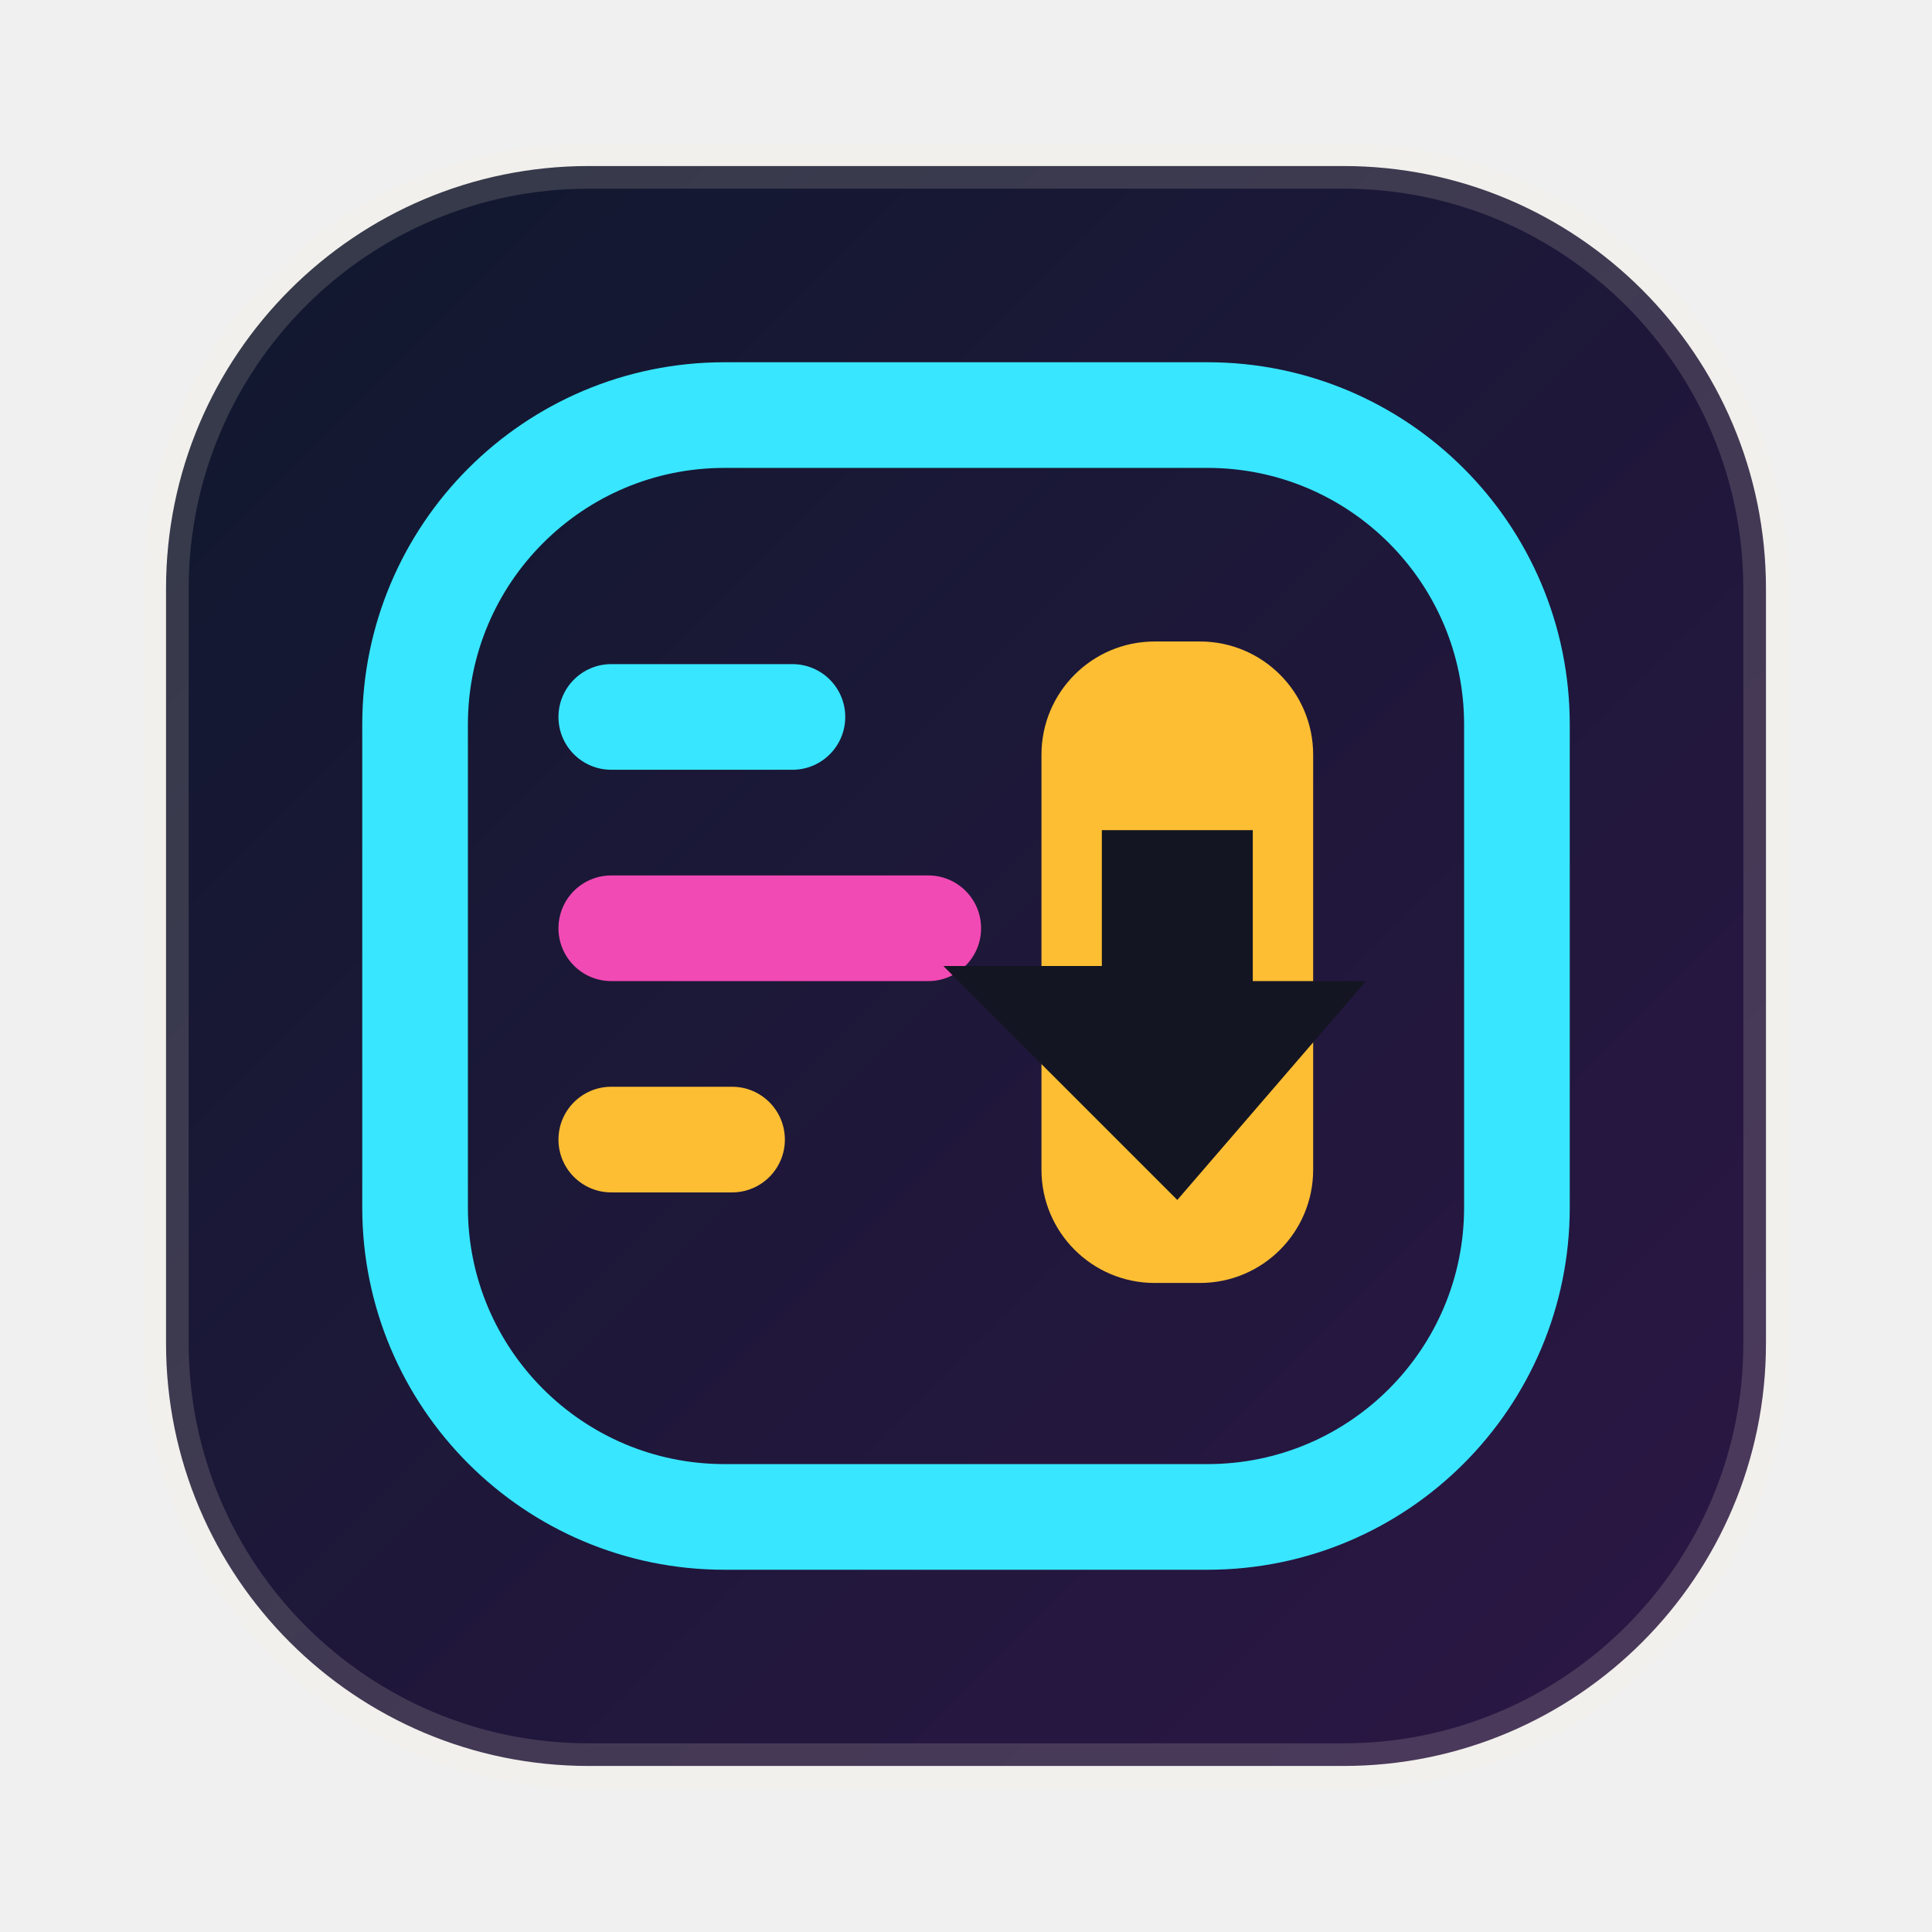
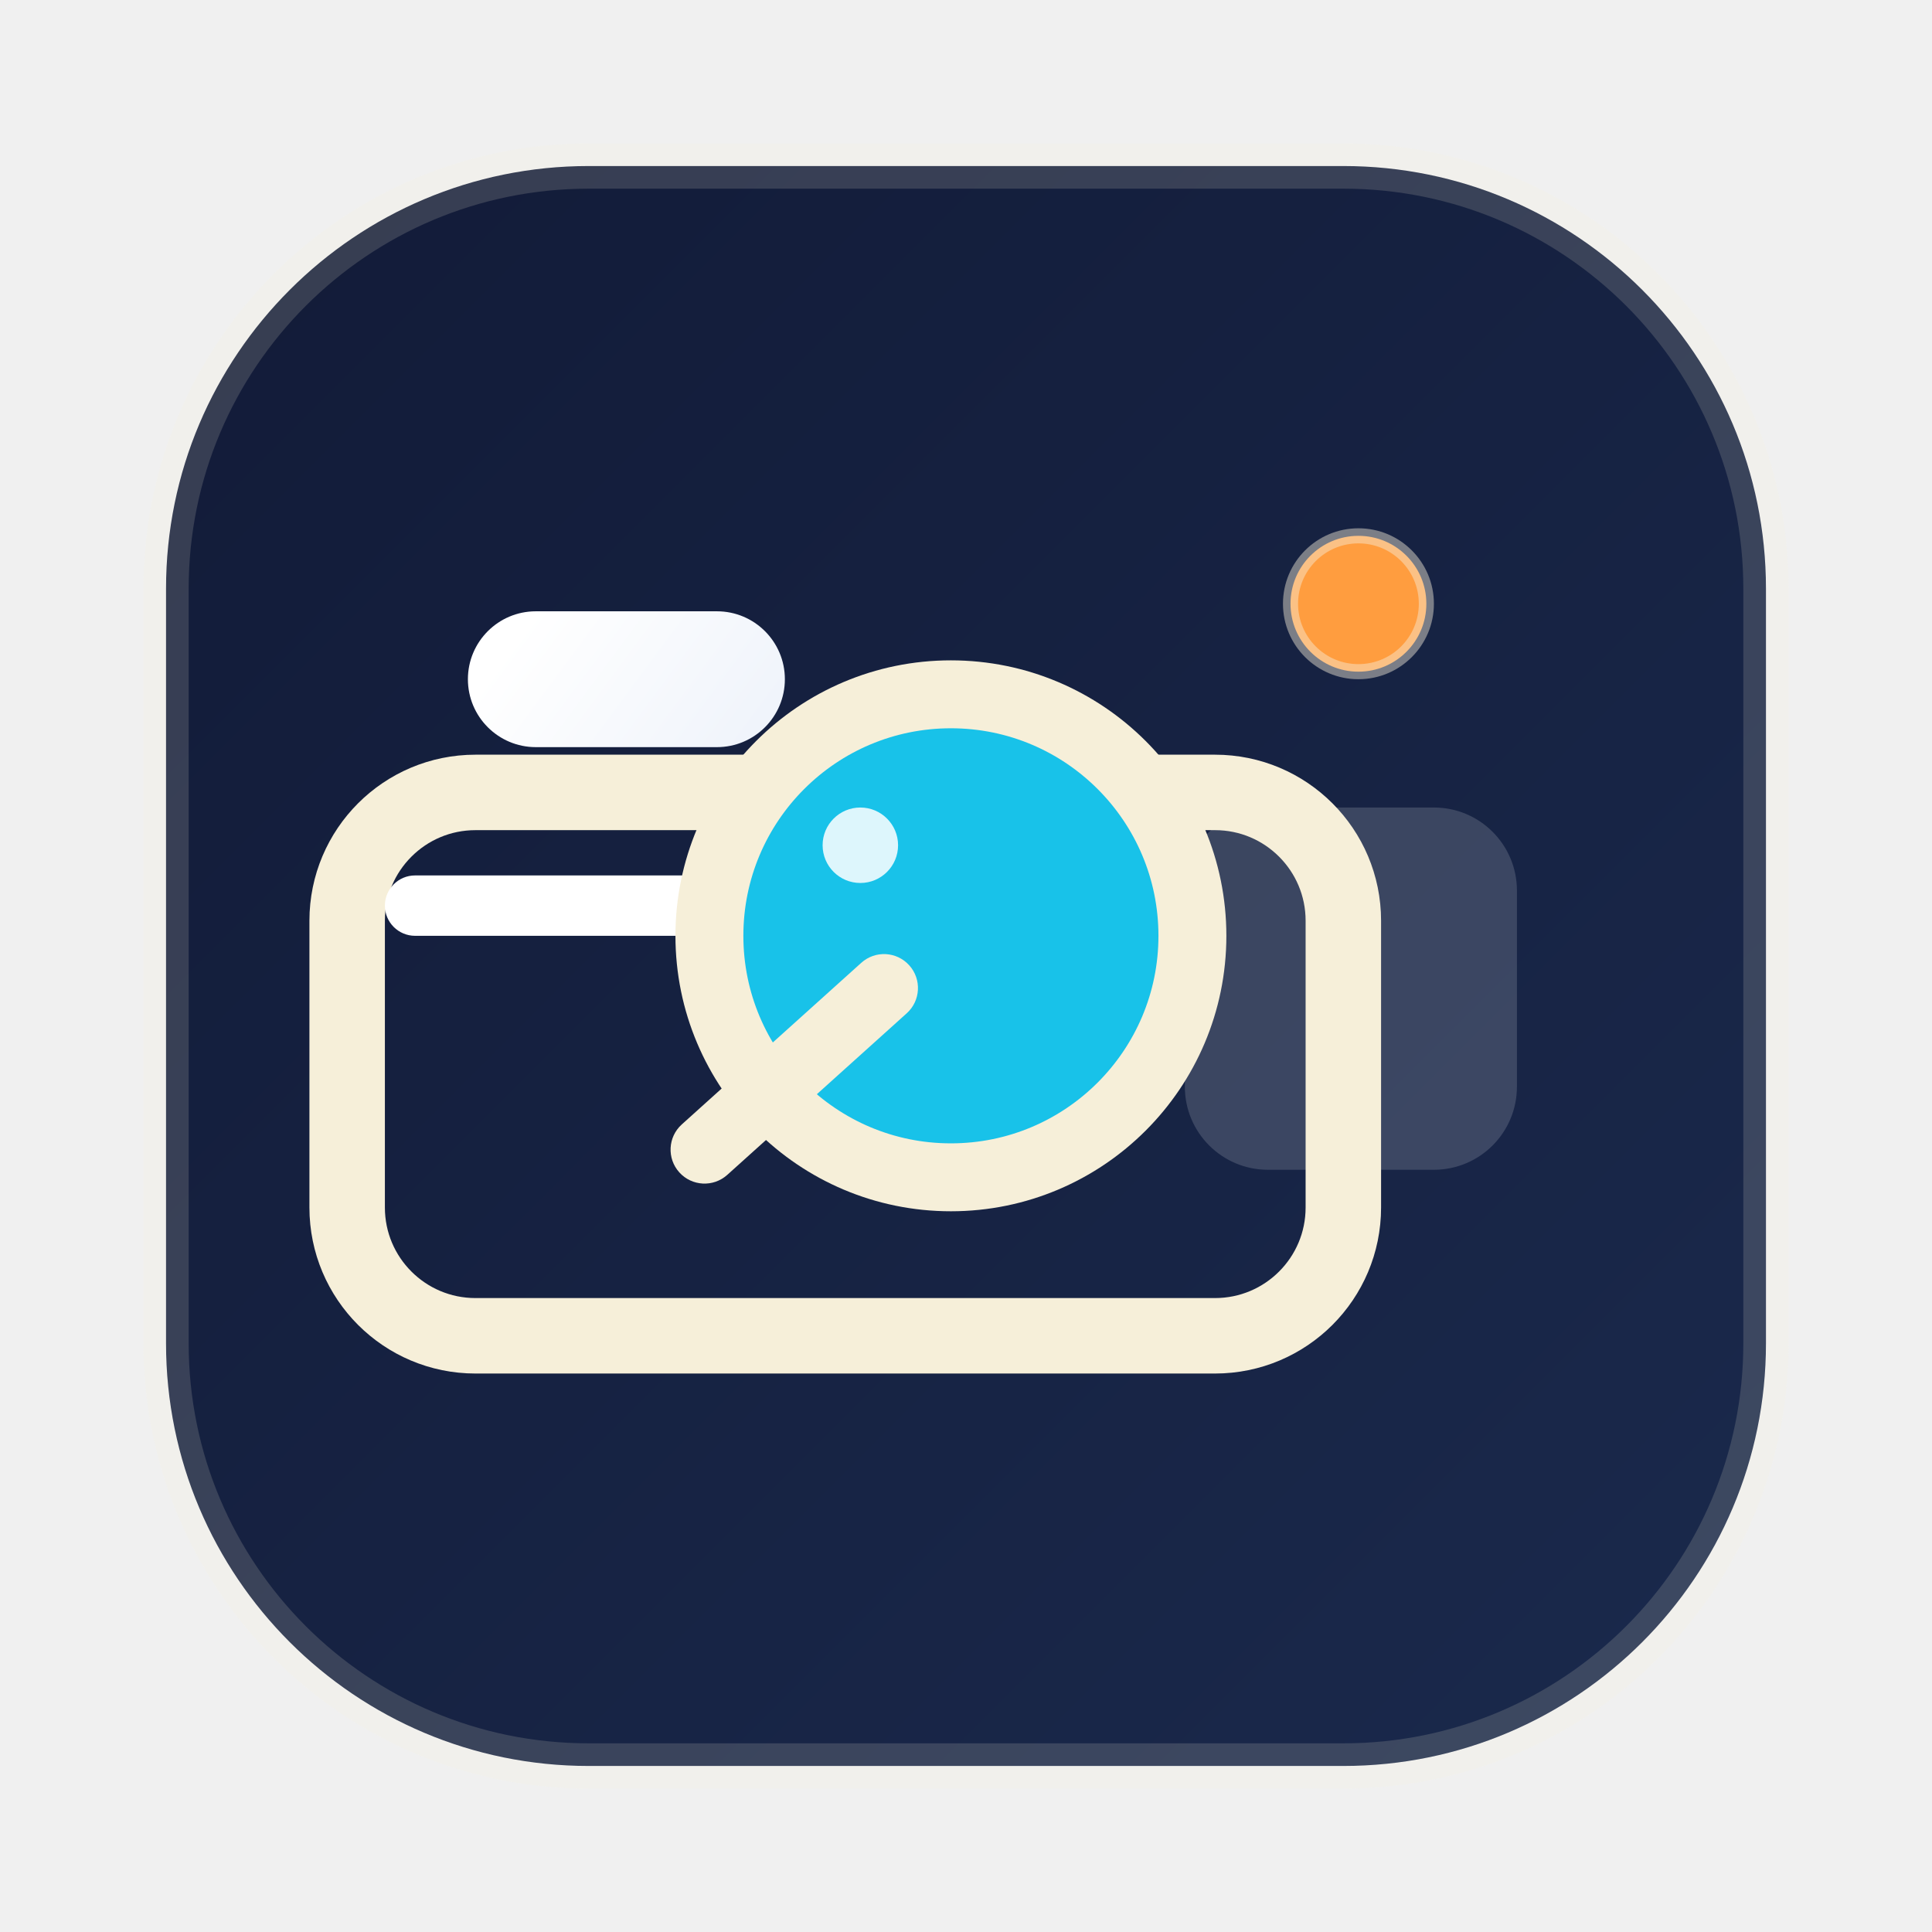
<svg xmlns="http://www.w3.org/2000/svg" width="512" height="512" viewBox="0 0 512 512" fill="none">
  <defs>
-     <linearGradient id="bg" x1="64" y1="64" x2="448" y2="448" gradientUnits="userSpaceOnUse">
-       <stop stop-color="#11182F" />
-       <stop offset="1" stop-color="#2B1744" />
+     <linearGradient id="bg" x1="52" y1="52" x2="460" y2="460" gradientUnits="userSpaceOnUse">
+       <stop stop-color="#121B38" />
+       <stop offset="1" stop-color="#1A294C" />
+     </linearGradient>
+     <linearGradient id="folderTab" x1="137" y1="168" x2="214" y2="225" gradientUnits="userSpaceOnUse">
+       <stop stop-color="#FFFFFF" />
+       <stop offset="1" stop-color="#E9EFF9" />
    </linearGradient>
  </defs>
  <rect x="44" y="44" width="424" height="424" rx="112" fill="url(#bg)" />
  <rect x="44" y="44" width="424" height="424" rx="112" stroke="#F6EFD9" stroke-opacity="0.16" stroke-width="12" />
-   <rect x="110" y="110" width="292" height="292" rx="82" stroke="#38E6FF" stroke-width="28" />
-   <rect x="148" y="176" width="76" height="28" rx="14" fill="#38E6FF" />
-   <rect x="148" y="232" width="112" height="28" rx="14" fill="#F24AB4" />
-   <rect x="148" y="288" width="60" height="28" rx="14" fill="#FDBE33" />
-   <rect x="276" y="170" width="72" height="170" rx="30" fill="#FDBE33" />
-   <path d="M292 220L332 220L332 260L362 260L312 318L250 256L292 256L292 220Z" fill="#141522" />
+   <rect x="314" y="214" width="88" height="96" rx="22" fill="#FFFFFF" fill-opacity="0.16" />
+   <rect x="92" y="210" width="264" height="144" rx="34" stroke="#F6EFD9" stroke-width="20" />
+   <rect x="124" y="162" width="84" height="36" rx="18" fill="url(#folderTab)" />
+   <rect x="102" y="232" width="216" height="16" rx="8" fill="#FFFFFF" />
+   <circle cx="252" cy="248" r="64" fill="#18C2E9" />
+   <circle cx="252" cy="248" r="64" stroke="#F6EFD9" stroke-width="18" />
+   <circle cx="228" cy="224" r="10" fill="#FFFFFF" fill-opacity="0.85" />
+   <rect x="174" y="304" width="82" height="18" rx="9" transform="rotate(-42 174 304)" fill="#F6EFD9" />
+   <circle cx="360" cy="160" r="18" fill="#FF9D3F" />
+   <circle cx="360" cy="160" r="18" stroke="#F6EFD9" stroke-opacity="0.45" stroke-width="4" />
</svg>
